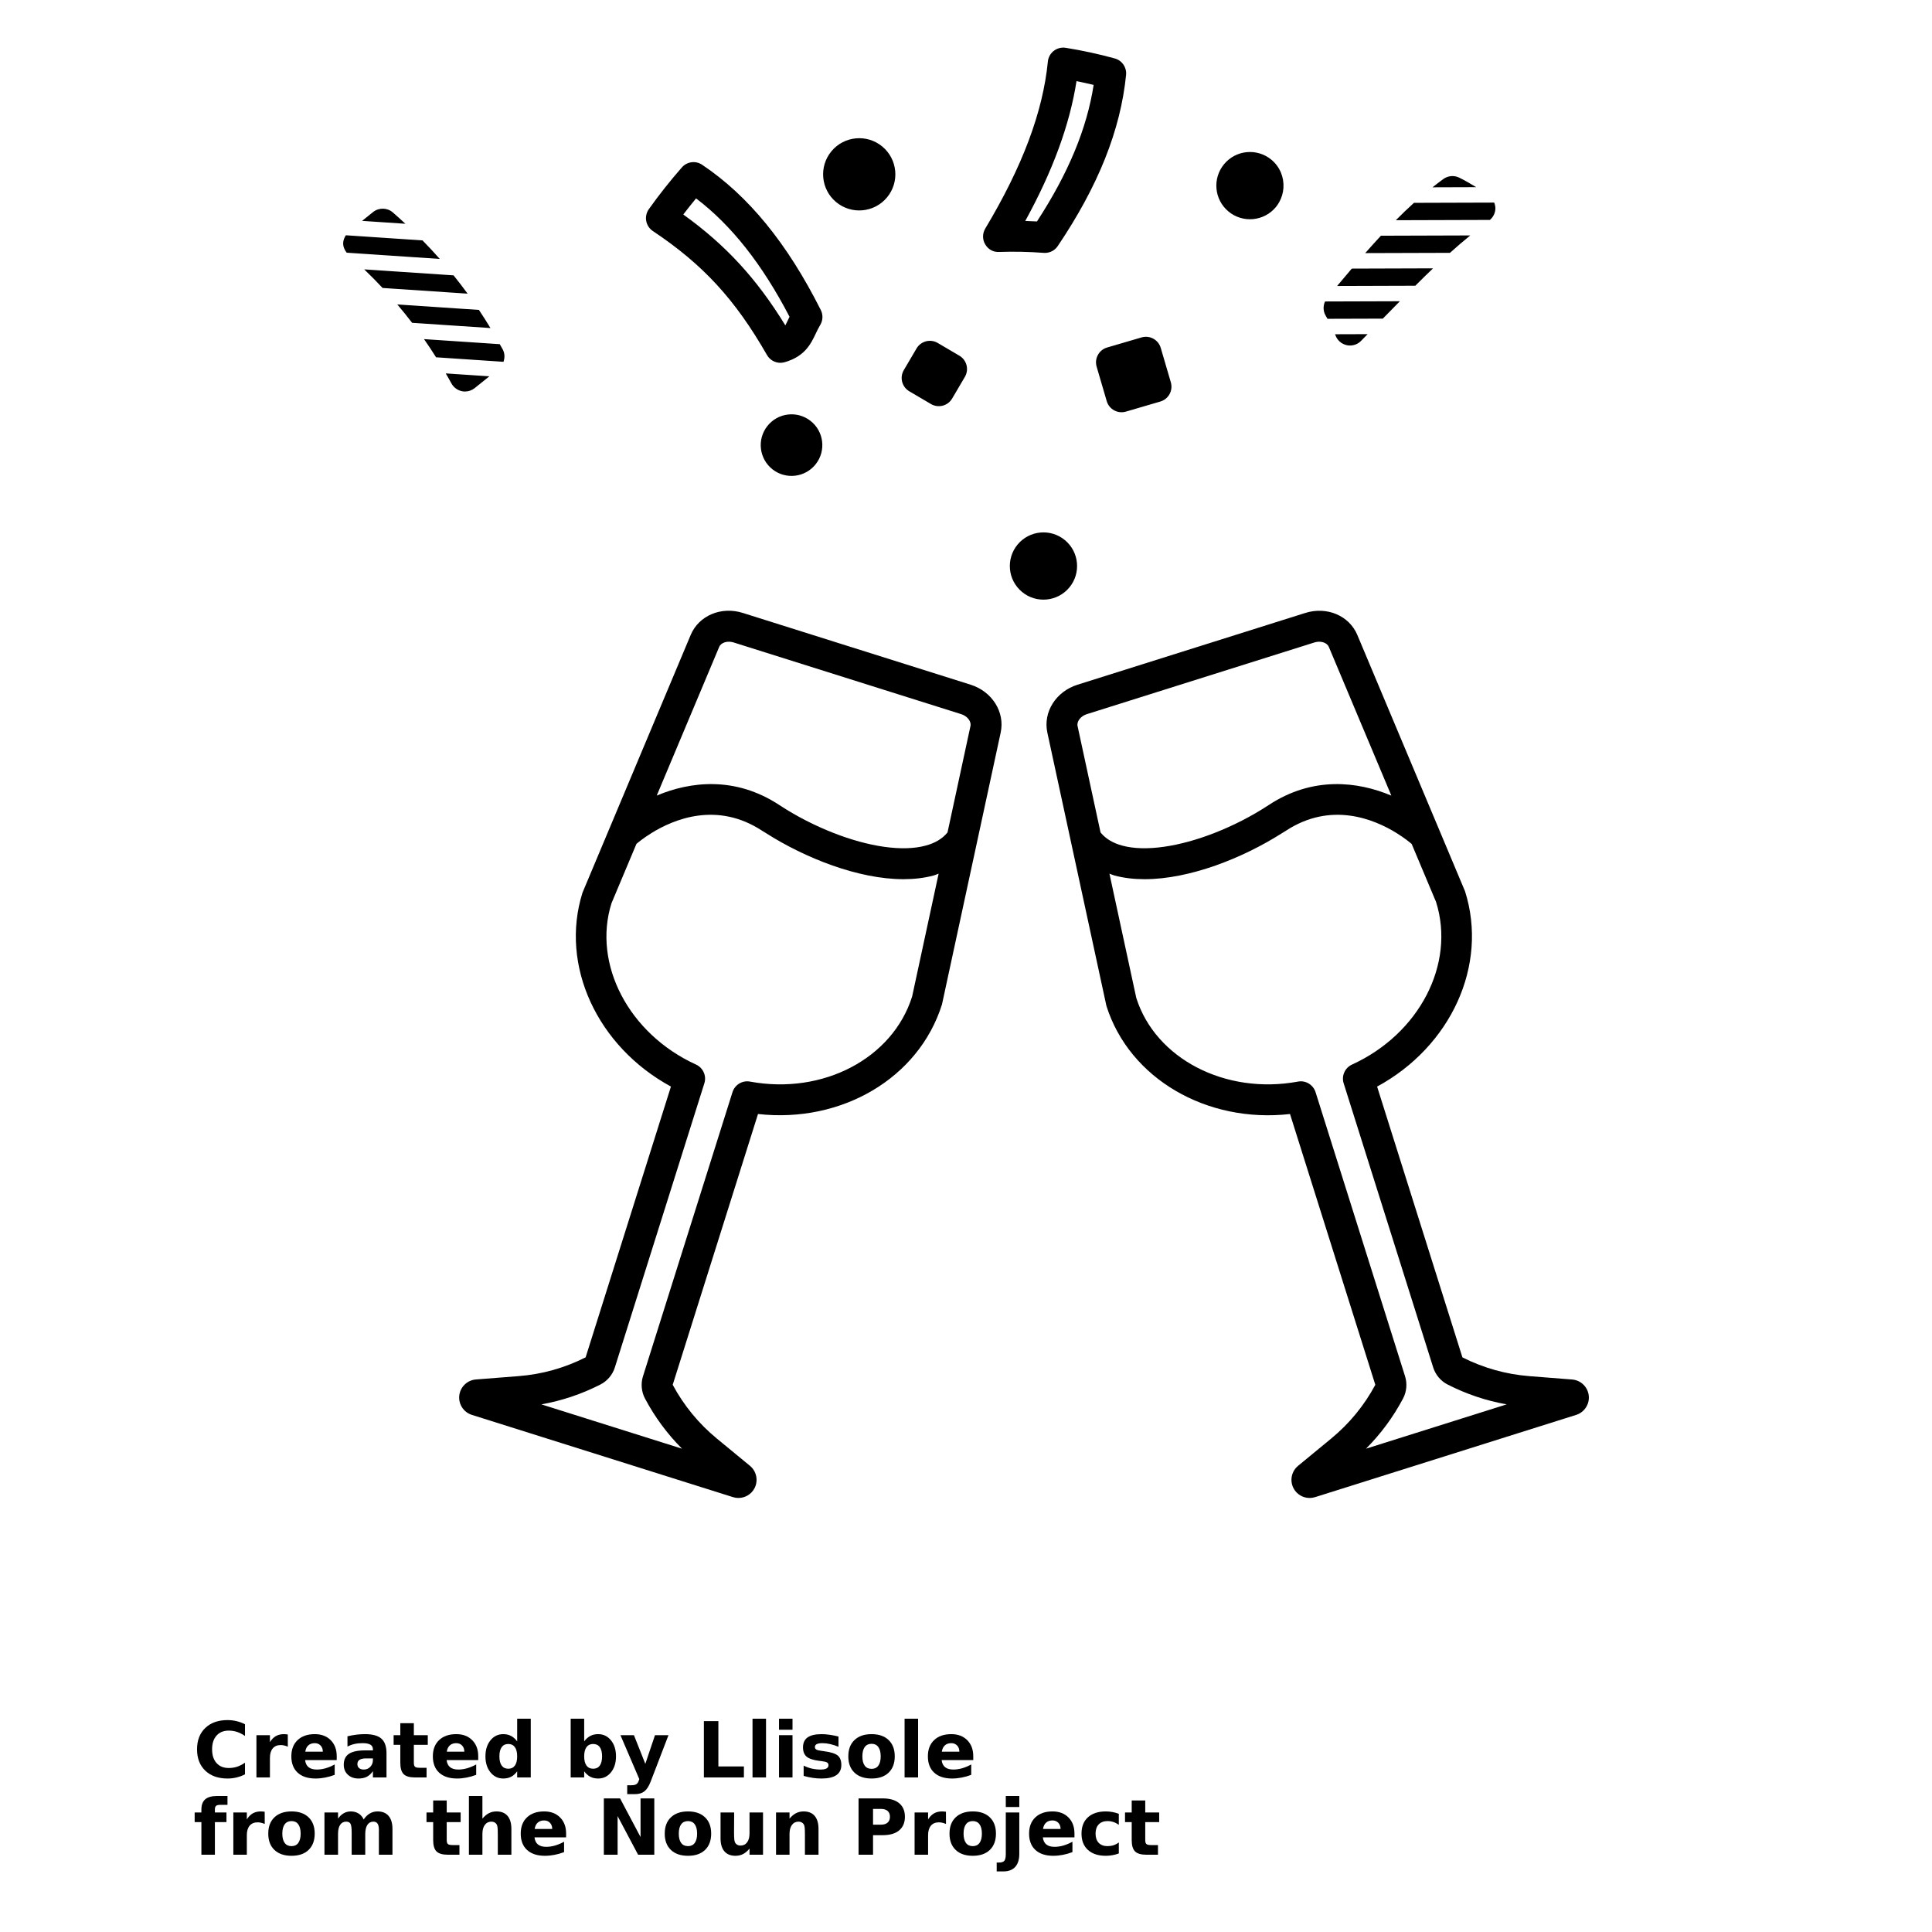
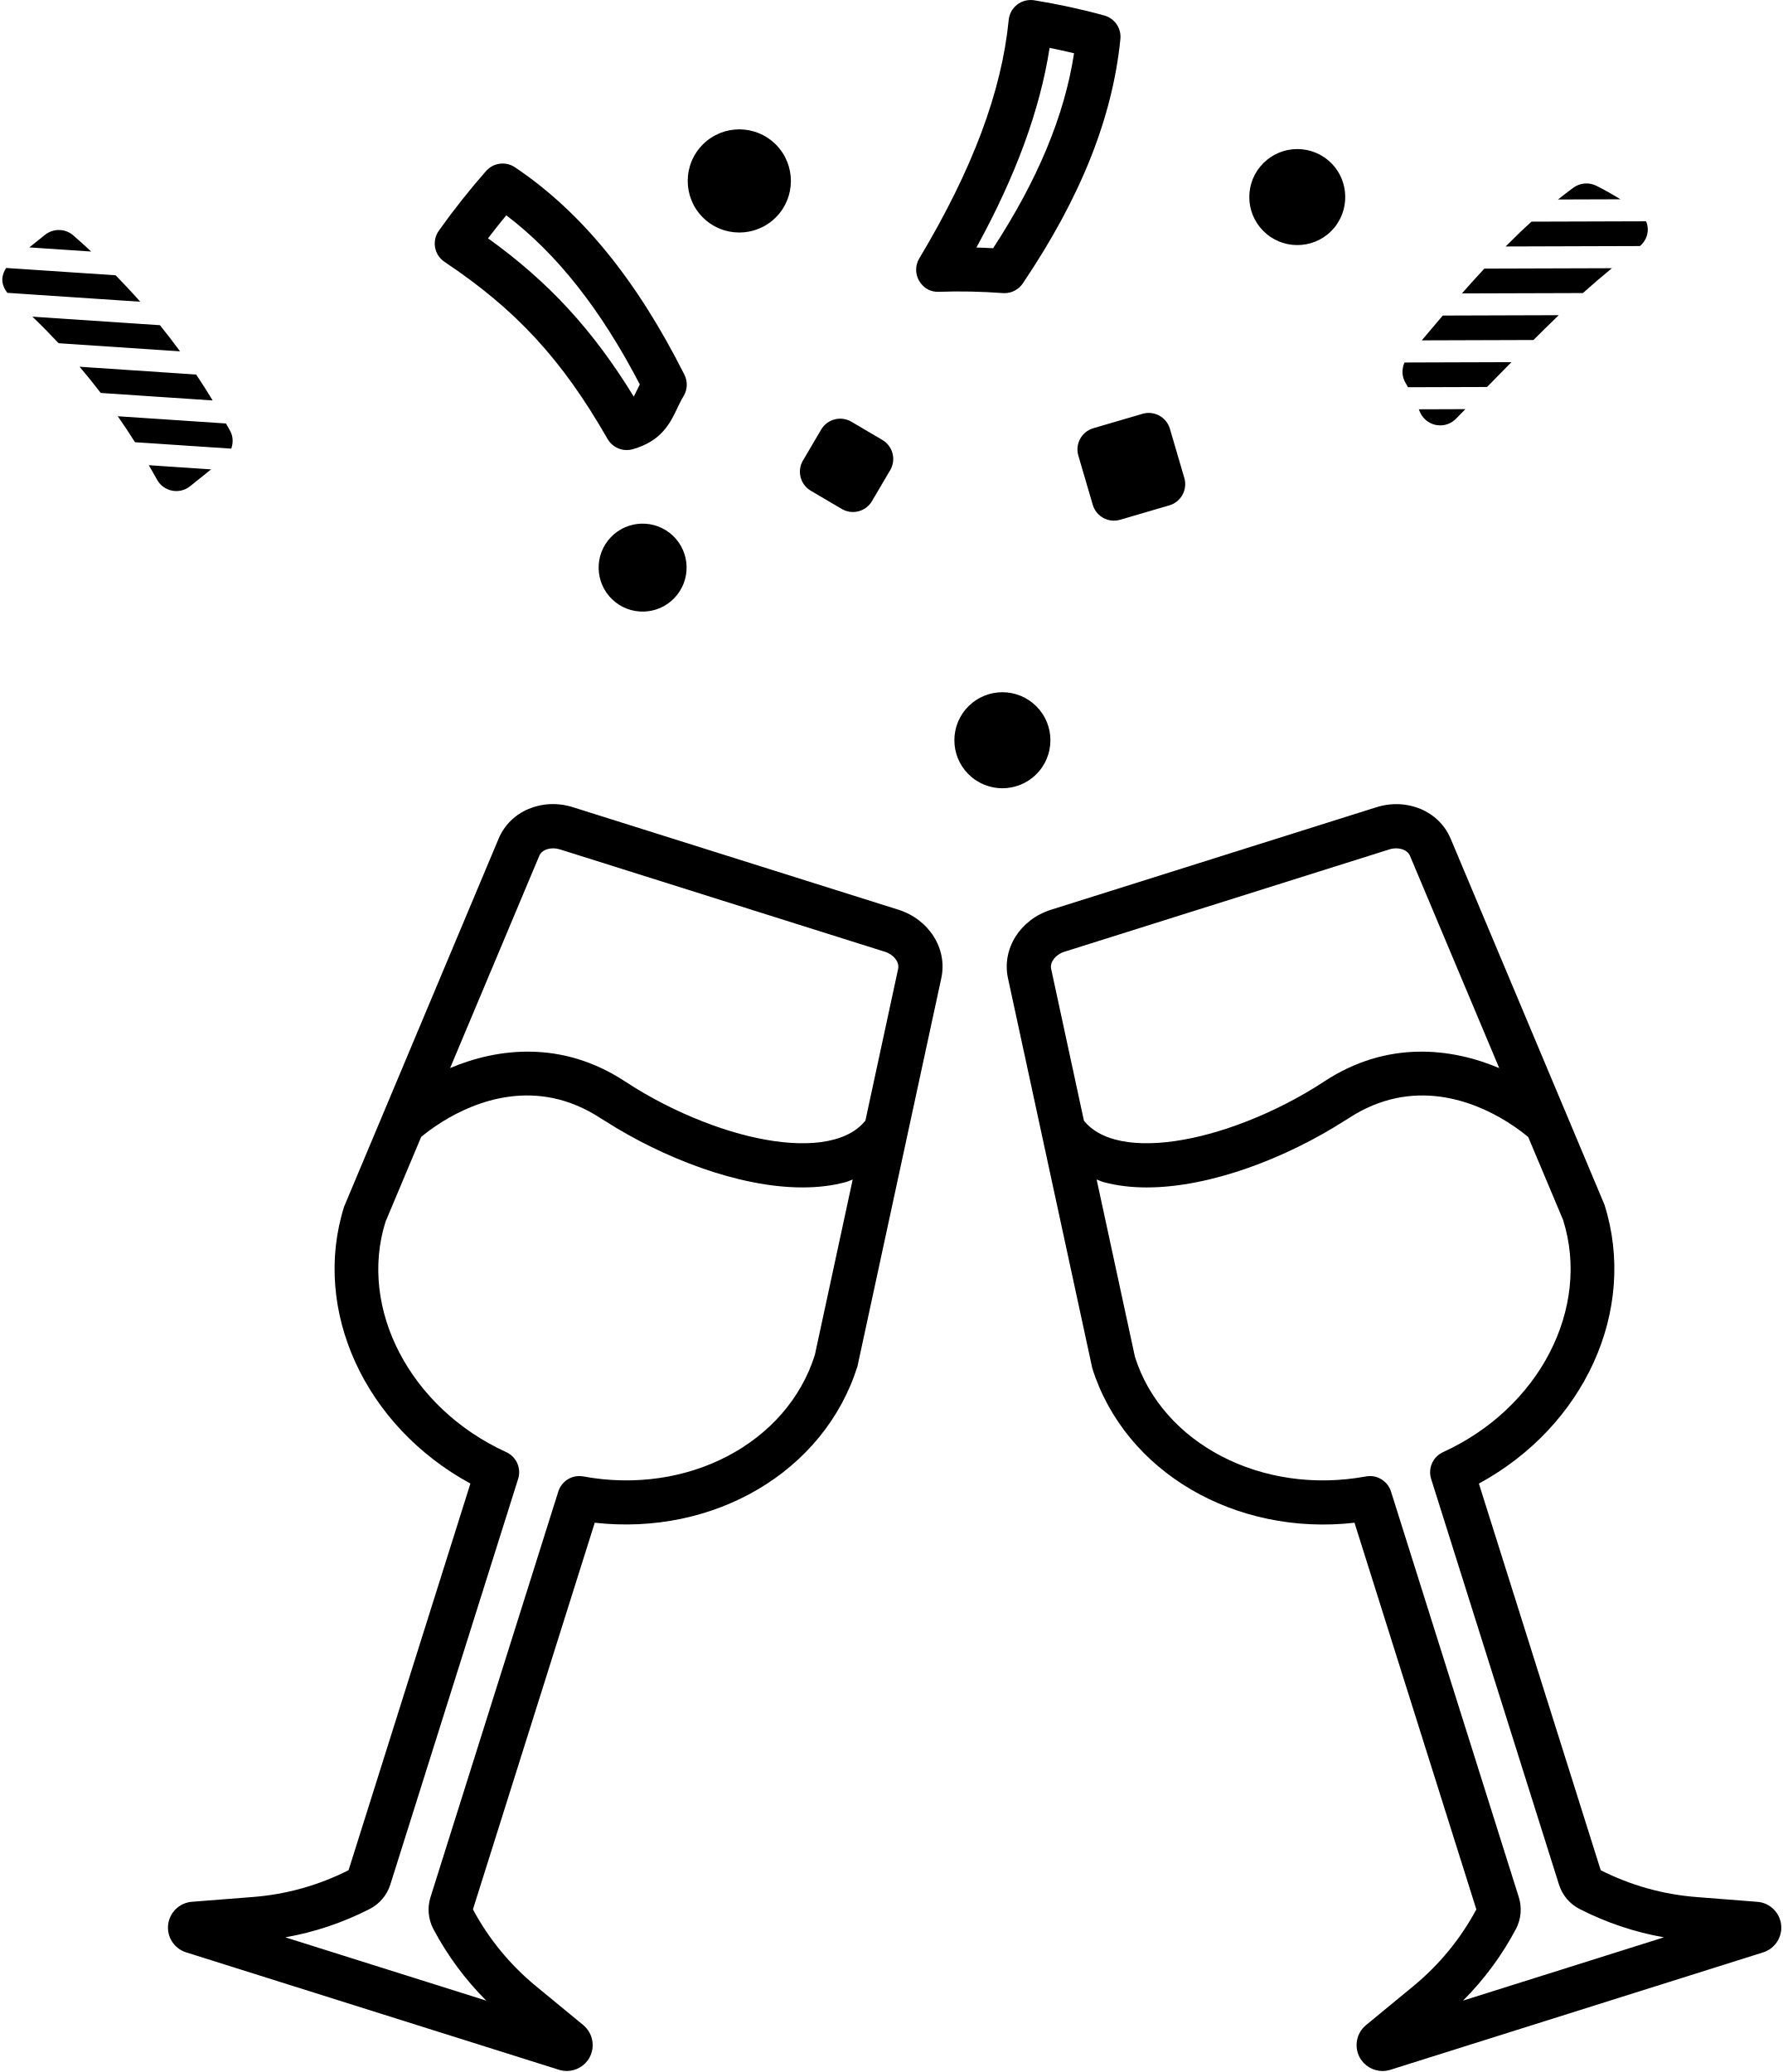
- <svg xmlns="http://www.w3.org/2000/svg" xmlns:xlink="http://www.w3.org/1999/xlink" width="700pt" height="700pt" version="1.1" viewBox="0 0 700 700">
-   <defs>
-     <symbol id="v" overflow="visible">
-       <path d="m18.766-1.125c-0.969 0.5-1.98 0.875-3.031 1.125-1.043 0.258-2.137 0.391-3.281 0.391-3.398 0-6.09-0.945-8.078-2.844-1.992-1.906-2.984-4.484-2.984-7.734 0-3.258 0.992-5.836 2.984-7.734 1.988-1.906 4.68-2.859 8.078-2.859 1.145 0 2.238 0.133 3.281 0.391 1.051 0.25 2.062 0.625 3.031 1.125v4.219c-0.98-0.656-1.945-1.141-2.891-1.453-0.949-0.312-1.949-0.469-3-0.469-1.875 0-3.352 0.605-4.422 1.812-1.074 1.199-1.609 2.856-1.609 4.969 0 2.106 0.535 3.762 1.609 4.969 1.07 1.199 2.547 1.797 4.422 1.797 1.051 0 2.051-0.148 3-0.453 0.945-0.312 1.91-0.801 2.891-1.469z" />
-     </symbol>
-     <symbol id="d" overflow="visible">
-       <path d="m13.734-11.141c-0.438-0.195-0.871-0.344-1.297-0.438-0.418-0.102-0.84-0.156-1.266-0.156-1.262 0-2.231 0.406-2.906 1.219-0.68 0.805-1.016 1.953-1.016 3.453v7.062h-4.891v-15.312h4.891v2.516c0.625-1 1.344-1.727 2.156-2.188 0.82-0.469 1.801-0.703 2.938-0.703 0.164 0 0.344 0.012 0.531 0.031 0.195 0.012 0.477 0.039 0.844 0.078z" />
-     </symbol>
-     <symbol id="a" overflow="visible">
-       <path d="m17.641-7.703v1.406h-11.453c0.125 1.148 0.539 2.008 1.25 2.578 0.707 0.574 1.703 0.859 2.984 0.859 1.031 0 2.082-0.148 3.156-0.453 1.082-0.312 2.191-0.773 3.328-1.391v3.766c-1.156 0.438-2.312 0.766-3.469 0.984-1.156 0.227-2.312 0.344-3.469 0.344-2.773 0-4.93-0.703-6.469-2.109-1.531-1.406-2.297-3.379-2.297-5.922 0-2.5 0.754-4.461 2.266-5.891 1.508-1.438 3.582-2.156 6.219-2.156 2.406 0 4.332 0.73 5.781 2.188 1.445 1.449 2.172 3.383 2.172 5.797zm-5.031-1.625c0-0.926-0.273-1.672-0.812-2.234-0.543-0.57-1.25-0.859-2.125-0.859-0.949 0-1.719 0.266-2.312 0.797s-0.965 1.297-1.109 2.297z" />
-     </symbol>
-     <symbol id="j" overflow="visible">
-       <path d="m9.219-6.891c-1.023 0-1.793 0.172-2.312 0.516-0.512 0.344-0.766 0.855-0.766 1.531 0 0.625 0.207 1.117 0.625 1.469 0.414 0.344 0.988 0.516 1.719 0.516 0.926 0 1.703-0.328 2.328-0.984 0.633-0.664 0.953-1.492 0.953-2.484v-0.562zm7.469-1.844v8.734h-4.922v-2.266c-0.656 0.93-1.398 1.605-2.219 2.031-0.824 0.414-1.824 0.625-3 0.625-1.586 0-2.871-0.457-3.859-1.375-0.992-0.926-1.484-2.129-1.484-3.609 0-1.789 0.613-3.102 1.844-3.938 1.238-0.844 3.18-1.266 5.828-1.266h2.891v-0.391c0-0.77-0.309-1.332-0.922-1.688-0.617-0.363-1.57-0.547-2.859-0.547-1.055 0-2.031 0.105-2.938 0.312-0.898 0.211-1.73 0.523-2.5 0.938v-3.734c1.039-0.25 2.086-0.441 3.141-0.578 1.062-0.133 2.125-0.203 3.188-0.203 2.758 0 4.75 0.547 5.969 1.641 1.227 1.086 1.844 2.856 1.844 5.312z" />
-     </symbol>
-     <symbol id="c" overflow="visible">
-       <path d="m7.703-19.656v4.344h5.047v3.5h-5.047v6.5c0 0.711 0.141 1.188 0.422 1.438s0.836 0.375 1.672 0.375h2.516v3.5h-4.188c-1.938 0-3.312-0.398-4.125-1.203-0.805-0.812-1.203-2.18-1.203-4.109v-6.5h-2.422v-3.5h2.422v-4.344z" />
-     </symbol>
-     <symbol id="i" overflow="visible">
-       <path d="m12.766-13.078v-8.203h4.922v21.281h-4.922v-2.219c-0.668 0.906-1.406 1.57-2.219 1.984s-1.758 0.625-2.828 0.625c-1.887 0-3.434-0.75-4.641-2.25-1.211-1.5-1.812-3.426-1.812-5.781 0-2.363 0.602-4.297 1.812-5.797 1.207-1.5 2.754-2.25 4.641-2.25 1.062 0 2 0.215 2.812 0.641 0.82 0.43 1.566 1.086 2.234 1.969zm-3.219 9.922c1.039 0 1.836-0.379 2.391-1.141 0.551-0.77 0.828-1.883 0.828-3.344 0-1.457-0.277-2.566-0.828-3.328-0.555-0.77-1.352-1.156-2.391-1.156-1.043 0-1.84 0.387-2.391 1.156-0.555 0.762-0.828 1.871-0.828 3.328 0 1.461 0.273 2.574 0.828 3.344 0.551 0.762 1.348 1.141 2.391 1.141z" />
-     </symbol>
-     <symbol id="h" overflow="visible">
-       <path d="m10.5-3.156c1.051 0 1.852-0.379 2.406-1.141 0.551-0.77 0.828-1.883 0.828-3.344 0-1.457-0.277-2.566-0.828-3.328-0.555-0.77-1.355-1.156-2.406-1.156-1.055 0-1.859 0.387-2.422 1.156-0.555 0.773-0.828 1.883-0.828 3.328 0 1.449 0.273 2.559 0.828 3.328 0.562 0.773 1.367 1.156 2.422 1.156zm-3.25-9.922c0.676-0.883 1.422-1.539 2.234-1.969 0.82-0.426 1.766-0.641 2.828-0.641 1.895 0 3.445 0.75 4.656 2.25 1.207 1.5 1.812 3.434 1.812 5.797 0 2.356-0.605 4.281-1.812 5.781-1.211 1.5-2.762 2.25-4.656 2.25-1.062 0-2.008-0.211-2.828-0.625-0.812-0.426-1.559-1.086-2.234-1.984v2.219h-4.891v-21.281h4.891z" />
-     </symbol>
-     <symbol id="g" overflow="visible">
-       <path d="m0.344-15.312h4.891l4.125 10.391 3.5-10.391h4.891l-6.438 16.766c-0.648 1.695-1.402 2.883-2.266 3.562-0.867 0.688-2 1.031-3.406 1.031h-2.844v-3.219h1.531c0.832 0 1.438-0.137 1.812-0.406 0.383-0.262 0.68-0.73 0.891-1.406l0.141-0.422z" />
-     </symbol>
-     <symbol id="f" overflow="visible">
-       <path d="m2.578-20.406h5.25v16.422h9.25v3.984h-14.5z" />
-     </symbol>
-     <symbol id="e" overflow="visible">
-       <path d="m2.359-21.281h4.891v21.281h-4.891z" />
-     </symbol>
-     <symbol id="u" overflow="visible">
-       <path d="m2.359-15.312h4.891v15.312h-4.891zm0-5.969h4.891v4h-4.891z" />
-     </symbol>
-     <symbol id="t" overflow="visible">
-       <path d="m14.312-14.828v3.719c-1.043-0.438-2.055-0.766-3.031-0.984-0.98-0.219-1.902-0.328-2.766-0.328-0.93 0-1.621 0.117-2.078 0.344-0.449 0.23-0.672 0.59-0.672 1.078 0 0.387 0.172 0.684 0.516 0.891 0.344 0.211 0.957 0.367 1.844 0.469l0.859 0.125c2.508 0.324 4.195 0.852 5.062 1.578 0.863 0.73 1.297 1.871 1.297 3.422 0 1.637-0.605 2.867-1.812 3.688-1.199 0.812-2.992 1.219-5.375 1.219-1.023 0-2.074-0.078-3.156-0.234-1.074-0.156-2.18-0.395-3.312-0.719v-3.719c0.969 0.48 1.961 0.84 2.984 1.078 1.031 0.23 2.078 0.344 3.141 0.344 0.957 0 1.676-0.129 2.156-0.391 0.477-0.27 0.719-0.664 0.719-1.188 0-0.438-0.168-0.758-0.5-0.969-0.336-0.219-0.996-0.383-1.984-0.5l-0.859-0.109c-2.18-0.27-3.703-0.773-4.578-1.516-0.875-0.738-1.312-1.859-1.312-3.359 0-1.625 0.551-2.828 1.656-3.609 1.113-0.789 2.82-1.188 5.125-1.188 0.895 0 1.836 0.074 2.828 0.219 1 0.137 2.082 0.352 3.25 0.641z" />
-     </symbol>
-     <symbol id="b" overflow="visible">
-       <path d="m9.641-12.188c-1.086 0-1.914 0.391-2.484 1.172-0.574 0.781-0.859 1.906-0.859 3.375s0.285 2.594 0.859 3.375c0.57 0.773 1.398 1.156 2.484 1.156 1.062 0 1.875-0.383 2.438-1.156 0.57-0.781 0.859-1.906 0.859-3.375s-0.289-2.594-0.859-3.375c-0.562-0.781-1.375-1.172-2.438-1.172zm0-3.5c2.633 0 4.691 0.715 6.172 2.141 1.477 1.418 2.219 3.387 2.219 5.906 0 2.512-0.742 4.481-2.219 5.906-1.48 1.418-3.539 2.125-6.172 2.125-2.648 0-4.715-0.707-6.203-2.125-1.492-1.426-2.234-3.394-2.234-5.906 0-2.519 0.742-4.488 2.234-5.906 1.488-1.426 3.555-2.141 6.203-2.141z" />
-     </symbol>
-     <symbol id="s" overflow="visible">
-       <path d="m12.422-21.281v3.219h-2.703c-0.688 0-1.172 0.125-1.453 0.375-0.273 0.25-0.406 0.688-0.406 1.312v1.062h4.188v3.5h-4.188v11.812h-4.891v-11.812h-2.438v-3.5h2.438v-1.062c0-1.664 0.461-2.898 1.391-3.703 0.926-0.801 2.367-1.203 4.328-1.203z" />
-     </symbol>
-     <symbol id="r" overflow="visible">
-       <path d="m16.547-12.766c0.613-0.945 1.348-1.672 2.203-2.172 0.852-0.5 1.789-0.75 2.812-0.75 1.758 0 3.098 0.547 4.016 1.641 0.926 1.086 1.391 2.656 1.391 4.719v9.328h-4.922v-7.984-0.359c0.008-0.133 0.016-0.32 0.016-0.562 0-1.082-0.164-1.863-0.484-2.344-0.312-0.488-0.824-0.734-1.531-0.734-0.93 0-1.648 0.387-2.156 1.156-0.512 0.762-0.773 1.867-0.781 3.312v7.516h-4.922v-7.984c0-1.695-0.148-2.785-0.438-3.266-0.293-0.488-0.812-0.734-1.562-0.734-0.938 0-1.664 0.387-2.172 1.156-0.512 0.762-0.766 1.859-0.766 3.297v7.531h-4.922v-15.312h4.922v2.234c0.602-0.863 1.289-1.516 2.062-1.953 0.781-0.438 1.641-0.656 2.578-0.656 1.062 0 2 0.258 2.812 0.766 0.812 0.512 1.426 1.23 1.844 2.156z" />
-     </symbol>
-     <symbol id="q" overflow="visible">
-       <path d="m17.75-9.328v9.328h-4.922v-7.109c0-1.344-0.031-2.266-0.094-2.766s-0.168-0.867-0.312-1.109c-0.188-0.312-0.449-0.555-0.781-0.734-0.324-0.176-0.695-0.266-1.109-0.266-1.023 0-1.824 0.398-2.406 1.188-0.586 0.781-0.875 1.871-0.875 3.266v7.531h-4.891v-21.281h4.891v8.203c0.738-0.883 1.52-1.539 2.344-1.969 0.832-0.426 1.75-0.641 2.75-0.641 1.77 0 3.113 0.547 4.031 1.641 0.914 1.086 1.375 2.656 1.375 4.719z" />
-     </symbol>
-     <symbol id="p" overflow="visible">
-       <path d="m2.578-20.406h5.875l7.422 14v-14h4.984v20.406h-5.875l-7.422-14v14h-4.984z" />
-     </symbol>
-     <symbol id="o" overflow="visible">
-       <path d="m2.188-5.969v-9.344h4.922v1.531c0 0.836-0.008 1.875-0.016 3.125-0.012 1.25-0.016 2.086-0.016 2.5 0 1.242 0.031 2.133 0.094 2.672 0.07 0.543 0.18 0.934 0.328 1.172 0.207 0.324 0.473 0.574 0.797 0.75 0.32 0.168 0.691 0.25 1.109 0.25 1.02 0 1.82-0.391 2.406-1.172 0.582-0.781 0.875-1.867 0.875-3.266v-7.562h4.891v15.312h-4.891v-2.219c-0.742 0.898-1.523 1.559-2.344 1.984-0.824 0.414-1.734 0.625-2.734 0.625-1.762 0-3.106-0.539-4.031-1.625-0.93-1.082-1.391-2.66-1.391-4.734z" />
-     </symbol>
-     <symbol id="n" overflow="visible">
-       <path d="m17.75-9.328v9.328h-4.922v-7.141c0-1.32-0.031-2.234-0.094-2.734s-0.168-0.867-0.312-1.109c-0.188-0.312-0.449-0.555-0.781-0.734-0.324-0.176-0.695-0.266-1.109-0.266-1.023 0-1.824 0.398-2.406 1.188-0.586 0.781-0.875 1.871-0.875 3.266v7.531h-4.891v-15.312h4.891v2.234c0.738-0.883 1.52-1.539 2.344-1.969 0.832-0.426 1.75-0.641 2.75-0.641 1.77 0 3.113 0.547 4.031 1.641 0.914 1.086 1.375 2.656 1.375 4.719z" />
-     </symbol>
-     <symbol id="m" overflow="visible">
-       <path d="m2.578-20.406h8.734c2.594 0 4.582 0.578 5.969 1.734 1.395 1.148 2.094 2.789 2.094 4.922 0 2.137-0.699 3.781-2.094 4.938-1.387 1.156-3.375 1.734-5.969 1.734h-3.484v7.078h-5.25zm5.25 3.812v5.703h2.922c1.02 0 1.805-0.25 2.359-0.75 0.562-0.5 0.844-1.203 0.844-2.109 0-0.914-0.281-1.617-0.844-2.109-0.555-0.488-1.34-0.734-2.359-0.734z" />
-     </symbol>
-     <symbol id="l" overflow="visible">
-       <path d="m2.359-15.312h4.891v15.031c0 2.051-0.496 3.617-1.484 4.703-0.98 1.082-2.406 1.625-4.281 1.625h-2.422v-3.219h0.859c0.926 0 1.562-0.211 1.906-0.625 0.352-0.418 0.531-1.246 0.531-2.484zm0-5.969h4.891v4h-4.891z" />
-     </symbol>
-     <symbol id="k" overflow="visible">
-       <path d="m14.719-14.828v3.984c-0.656-0.457-1.324-0.797-2-1.016-0.668-0.219-1.359-0.328-2.078-0.328-1.367 0-2.434 0.402-3.203 1.203-0.762 0.793-1.141 1.906-1.141 3.344 0 1.43 0.379 2.543 1.141 3.344 0.77 0.793 1.836 1.188 3.203 1.188 0.758 0 1.484-0.109 2.172-0.328 0.688-0.227 1.32-0.566 1.906-1.016v4c-0.762 0.281-1.539 0.488-2.328 0.625-0.781 0.145-1.574 0.219-2.375 0.219-2.762 0-4.922-0.707-6.484-2.125-1.555-1.414-2.328-3.383-2.328-5.906 0-2.531 0.773-4.504 2.328-5.922 1.562-1.414 3.723-2.125 6.484-2.125 0.801 0 1.594 0.074 2.375 0.219 0.781 0.137 1.555 0.352 2.328 0.641z" />
-     </symbol>
-   </defs>
-   <g>
-     <path d="m445.1 76.625c-5.176-4.301-5.883-11.98-1.582-17.156s11.98-5.883 17.156-1.582c3.113 2.59 4.578 6.402 4.34 10.156-0.113 1.781-0.605 3.543-1.516 5.164-0.355 0.637-0.754 1.258-1.238 1.836-4.301 5.172-11.984 5.883-17.16 1.582zm38.758 44.84c0.652 1.816 2.188 3.176 4.07 3.59 0.398 0.086 0.805 0.133 1.207 0.133 1.488 0 2.93-0.59 3.992-1.672l2.394-2.449-11.82 0.039c0.043 0.117 0.113 0.238 0.156 0.359zm-86.527 11.391 3.656 12.48c0.871 2.969 3.981 4.668 6.949 3.801l12.48-3.656c2.969-0.871 4.668-3.981 3.801-6.949l-3.656-12.48c-0.871-2.969-3.981-4.668-6.949-3.801l-12.48 3.656c-2.969 0.867-4.668 3.981-3.801 6.949zm-40.375-44.32c-1.043-1.766-1.035-3.965 0.023-5.727 13.477-22.492 20.895-42.289 22.684-60.508 0.148-1.535 0.93-2.945 2.156-3.887 1.219-0.941 2.777-1.332 4.305-1.094 5.973 0.961 11.953 2.254 17.785 3.859 2.637 0.723 4.359 3.242 4.09 5.957-1.992 19.984-10.09 40.277-24.762 62.027-1.043 1.551-2.789 2.469-4.644 2.469-0.137 0-0.277-0.004-0.422-0.016-5.438-0.406-10.895-0.516-16.188-0.328-2.203 0.105-3.984-0.984-5.027-2.754zm14.512-8.477c1.418 0.039 2.828 0.094 4.242 0.176 11.352-17.41 18.105-33.664 20.535-49.469-2.055-0.496-4.129-0.953-6.207-1.363-2.453 15.758-8.574 32.449-18.57 50.656zm-42.016 61.711 7.856 4.621c2.664 1.566 6.098 0.68 7.668-1.988l4.621-7.856c1.566-2.664 0.68-6.098-1.988-7.668l-7.856-4.621c-2.664-1.566-6.098-0.68-7.668 1.988l-4.621 7.856c-1.566 2.668-0.676 6.098 1.988 7.668zm150.63-32.539c-0.773 1.699-0.699 3.699 0.348 5.328 0.203 0.312 0.352 0.637 0.539 0.949l20.051-0.062c2.117-2.172 4.141-4.223 6.184-6.301zm48.656-44.852c-1.863-0.922-4.078-0.742-5.773 0.469-1.344 0.969-2.641 1.996-3.945 3.019l15.84-0.051c-1.973-1.223-4.008-2.383-6.121-3.438zm13.066 11.113c0.004-0.73-0.168-1.43-0.43-2.09l-29.07 0.09c-2.211 1.988-4.391 4.113-6.57 6.297l34.086-0.105c1.227-1.051 1.977-2.562 1.984-4.191zm-52.023 21.828c-1.734 2.035-3.508 4.133-5.32 6.293l28.332-0.09c2.16-2.156 4.309-4.273 6.426-6.297zm27.188-5.684 8.379-0.027c2.445-2.199 4.91-4.312 7.359-6.305l-32.371 0.102c-1.875 2.019-3.773 4.121-5.691 6.297l7.523-0.023zm-352.64 8.129-32.371-2.168c2.285 2.168 4.492 4.43 6.656 6.738l30.809 2.062c-1.645-2.25-3.344-4.461-5.094-6.633zm17.824 26.84c-0.344-0.641-0.727-1.266-1.082-1.902l-27.441-1.836c1.512 2.164 2.965 4.359 4.363 6.586l24.43 1.637c0.508-1.449 0.496-3.059-0.27-4.484zm205.28 86.262c4.301-5.176 3.594-12.855-1.582-17.156-5.176-4.301-12.855-3.594-17.156 1.582-4.301 5.176-3.594 12.855 1.582 17.156 5.172 4.301 12.855 3.59 17.156-1.582zm-213.91-100.58-29.578-1.98c1.848 2.172 3.633 4.391 5.367 6.652l28.395 1.902c-1.344-2.219-2.738-4.41-4.184-6.574zm189.04 153.15-7.469 34.586-1.246 5.769-12.551 58.129c-8.441 26.863-36.52 43.094-66.656 39.703l-30.906 98.113c4.027 7.508 9.414 14.07 16.016 19.5l11.973 9.855c2.43 2.012 3.094 5.469 1.594 8.227-1.172 2.156-3.422 3.422-5.781 3.422-0.656 0-1.32-0.098-1.973-0.305l-94.602-29.801c-2.977-0.93-4.902-3.867-4.559-6.988s2.867-5.578 6-5.836l15.48-1.215c8.508-0.66 16.684-2.953 24.301-6.805l30.91-98.109c-26.668-14.477-40.355-43.871-32.043-70.258l39.203-93.379c2.941-7.012 11.066-10.438 18.879-7.969l82.535 26c7.816 2.469 12.504 9.934 10.895 17.359zm-22.48 51.102c-0.617 0.207-1.16 0.496-1.805 0.668-3.41 0.918-7.086 1.34-10.926 1.34-16.344 0-35.594-7.625-49.887-16.73-0.422-0.27-0.879-0.523-1.293-0.797-16.336-10.742-31.996-4.227-40.102 0.797-2.941 1.82-4.863 3.406-5.477 3.938l-9.047 21.531c-6.891 21.945 6.203 47.277 30.641 58.43 2.574 1.176 3.867 4.086 3.016 6.781l-32.434 102.96c-0.832 2.656-2.738 4.91-5.223 6.176-6.793 3.473-13.965 5.883-21.406 7.195l50.973 16.062c-5.344-5.348-9.844-11.434-13.418-18.172-1.305-2.465-1.57-5.398-0.734-8.051l32.434-102.96c0.852-2.691 3.574-4.352 6.356-3.824 26.418 4.871 51.664-8.391 58.73-30.82zm11.531-53.469c0.367-1.684-1.125-3.613-3.32-4.309l-82.527-26c-2.207-0.684-4.527 0.039-5.191 1.625l-22.629 53.871c12.152-5.129 28.438-7.078 44.383 3.398 6.34 4.168 13.074 7.559 19.707 10.156 12.656 4.953 24.938 6.852 33.332 4.574 3.383-0.91 5.938-2.422 7.762-4.574 0.062-0.074 0.121-0.156 0.18-0.23zm-190.11-127.78c0.688 1.203 1.395 2.394 2.047 3.609 0.789 1.465 2.188 2.504 3.816 2.84 0.371 0.074 0.746 0.113 1.117 0.113 1.262 0 2.5-0.43 3.504-1.234l5.32-4.269zm-8.418-48.188-27.777-1.859c-0.555 0.867-0.953 1.82-0.973 2.867-0.02 1.281 0.508 2.445 1.277 3.445l33.723 2.258c-2.023-2.301-4.117-4.527-6.25-6.711zm83.449-3.402c-1.262-0.84-2.125-2.156-2.398-3.641-0.273-1.492 0.066-3.023 0.941-4.262 3.715-5.227 7.746-10.32 11.988-15.152 1.855-2.109 4.992-2.519 7.324-0.953 16.766 11.234 30.832 28.453 43 52.633 0.863 1.715 0.789 3.75-0.195 5.394-0.688 1.148-1.191 2.227-1.668 3.219-1.746 3.656-3.914 8.207-11.234 10.297-0.512 0.145-1.027 0.215-1.539 0.215-1.969 0-3.844-1.043-4.859-2.816-11.562-20.18-23.16-32.777-41.359-44.934zm11.031-5.981c15.379 11.051 26.574 23.211 36.977 40.172 0.258-0.477 0.535-1.062 0.879-1.777 0.207-0.434 0.418-0.879 0.645-1.336-9.926-19.07-21.055-33.172-33.867-42.898-1.582 1.914-3.129 3.863-4.633 5.84zm328.07 427.93c0.344 3.117-1.582 6.059-4.57 6.996l-94.594 29.801c-0.652 0.203-1.316 0.301-1.969 0.301-2.356 0-4.609-1.273-5.785-3.43-1.5-2.758-0.832-6.207 1.586-8.207l11.98-9.867c6.602-5.43 11.988-11.988 16.02-19.5l-30.91-98.113c-30.133 3.43-58.211-12.812-66.523-39.199l-12.668-58.605-1.254-5.809-7.473-34.574c-1.602-7.434 3.09-14.887 10.91-17.352l82.523-26c7.836-2.473 15.941 0.961 18.879 7.969l39.031 92.891c8.48 26.852-5.199 56.27-31.867 70.742l30.91 98.109c7.625 3.852 15.793 6.141 24.305 6.805l15.453 1.215c3.144 0.25 5.672 2.703 6.016 5.828zm-168.96-199.25c8.367 2.25 20.645 0.359 33.301-4.582 6.644-2.594 13.387-5.984 19.734-10.156 15.949-10.488 32.242-8.527 44.402-3.391l-22.652-53.883c-0.668-1.59-3.004-2.312-5.184-1.625l-82.527 26c-2.199 0.691-3.688 2.625-3.324 4.309l8.32 38.535c0.055 0.07 0.109 0.141 0.168 0.207 1.816 2.156 4.375 3.672 7.762 4.586zm139.22 202.43c-7.438-1.312-14.613-3.723-21.41-7.195-2.473-1.258-4.375-3.512-5.211-6.176l-32.441-102.96c-0.848-2.695 0.449-5.606 3.019-6.781 24.434-11.152 37.531-36.48 30.461-58.914l-8.836-21.016c-0.57-0.5-2.508-2.113-5.5-3.969-8.102-5.023-23.758-11.539-40.113-0.797-0.414 0.27-0.871 0.527-1.293 0.797-14.285 9.105-33.539 16.73-49.883 16.73-3.832 0-7.508-0.422-10.922-1.34-0.637-0.172-1.18-0.457-1.793-0.664l9.723 45.016c6.934 21.941 32.188 35.195 58.598 30.32 2.723-0.531 5.5 1.125 6.356 3.824l32.43 102.95c0.836 2.648 0.574 5.578-0.723 8.043-3.578 6.75-8.078 12.84-13.43 18.188zm-403.57-431.87c-2.035-1.754-5.047-1.809-7.156-0.125l-3.977 3.191 15.691 1.051c-1.504-1.395-3.012-2.781-4.559-4.117zm151.32 75.516c-4.859-3.789-11.871-2.918-15.66 1.941-3.789 4.859-2.918 11.871 1.941 15.66 4.859 3.789 11.871 2.918 15.66-1.941 3.789-4.859 2.922-11.871-1.941-15.66zm27.734-80.949c4.621-5.559 3.859-13.809-1.699-18.43-5.559-4.621-13.809-3.859-18.43 1.699-4.621 5.559-3.859 13.809 1.699 18.43 5.562 4.621 13.812 3.859 18.43-1.699z" />
-     <use x="70" y="644" xlink:href="#v" />
-     <use x="90.551" y="644" xlink:href="#d" />
-     <use x="104.359" y="644" xlink:href="#a" />
-     <use x="123.348" y="644" xlink:href="#j" />
-     <use x="142.242" y="644" xlink:href="#c" />
-     <use x="155.629" y="644" xlink:href="#a" />
-     <use x="174.617" y="644" xlink:href="#i" />
-     <use x="204.41" y="644" xlink:href="#h" />
-     <use x="224.453" y="644" xlink:href="#g" />
-     <use x="252.453" y="644" xlink:href="#f" />
-     <use x="270.293" y="644" xlink:href="#e" />
-     <use x="279.891" y="644" xlink:href="#u" />
-     <use x="289.488" y="644" xlink:href="#t" />
-     <use x="306.156" y="644" xlink:href="#b" />
-     <use x="325.391" y="644" xlink:href="#e" />
-     <use x="334.988" y="644" xlink:href="#a" />
-     <use x="70" y="672" xlink:href="#s" />
-     <use x="82.184" y="672" xlink:href="#d" />
-     <use x="95.992" y="672" xlink:href="#b" />
-     <use x="115.227" y="672" xlink:href="#r" />
-     <use x="154.152" y="672" xlink:href="#c" />
-     <use x="167.535" y="672" xlink:href="#q" />
-     <use x="187.469" y="672" xlink:href="#a" />
-     <use x="216.207" y="672" xlink:href="#p" />
-     <use x="239.641" y="672" xlink:href="#b" />
-     <use x="258.879" y="672" xlink:href="#o" />
-     <use x="278.812" y="672" xlink:href="#n" />
-     <use x="308.492" y="672" xlink:href="#m" />
-     <use x="329.016" y="672" xlink:href="#d" />
-     <use x="342.82" y="672" xlink:href="#b" />
-     <use x="362.059" y="672" xlink:href="#l" />
-     <use x="371.656" y="672" xlink:href="#a" />
-     <use x="390.648" y="672" xlink:href="#k" />
-     <use x="407.242" y="672" xlink:href="#c" />
-   </g>
+ <svg xmlns="http://www.w3.org/2000/svg" width="603" height="701" viewBox="0 0 603 701" fill="none">
+   <path d="M428.467 79.167C421.566 73.432 420.623 63.193 426.357 56.292C432.092 49.391 442.331 48.448 449.232 54.183C453.383 57.636 455.336 62.719 455.018 67.724C454.867 70.099 454.211 72.448 452.998 74.609C452.524 75.458 451.992 76.287 451.346 77.057C445.612 83.953 435.368 84.901 428.466 79.167H428.467ZM480.144 138.953C481.014 141.375 483.061 143.188 485.571 143.74C486.102 143.854 486.644 143.917 487.18 143.917C489.165 143.917 491.087 143.13 492.503 141.688L495.696 138.422L479.936 138.474C479.993 138.63 480.087 138.792 480.144 138.953L480.144 138.953ZM364.775 154.141L369.65 170.781C370.811 174.74 374.957 177.005 378.915 175.849L395.555 170.974C399.514 169.813 401.779 165.667 400.623 161.709L395.748 145.068C394.586 141.11 390.441 138.845 386.482 140.001L369.842 144.876C365.884 146.032 363.618 150.183 364.775 154.141ZM310.941 95.048C309.551 92.694 309.561 89.762 310.973 87.412C328.942 57.423 338.833 31.027 341.218 6.735C341.416 4.688 342.457 2.808 344.093 1.553C345.718 0.298 347.796 -0.223 349.832 0.094C357.796 1.376 365.77 3.1 373.546 5.24C377.061 6.204 379.358 9.563 378.999 13.183C376.343 39.828 365.545 66.886 345.983 95.886C344.592 97.953 342.264 99.177 339.79 99.177C339.608 99.177 339.42 99.172 339.228 99.157C331.978 98.615 324.701 98.469 317.644 98.719C314.706 98.86 312.331 97.407 310.941 95.047L310.941 95.048ZM330.291 83.746C332.181 83.798 334.061 83.871 335.947 83.98C351.083 60.767 360.087 39.095 363.327 18.021C360.587 17.36 357.822 16.751 355.051 16.204C351.78 37.215 343.619 59.469 330.291 83.745L330.291 83.746ZM274.269 166.027L284.743 172.189C288.295 174.277 292.874 173.095 294.967 169.538L301.129 159.064C303.217 155.511 302.035 150.933 298.478 148.84L288.004 142.678C284.452 140.59 279.873 141.772 277.78 145.329L271.618 155.803C269.53 159.36 270.717 163.933 274.269 166.027ZM475.109 122.642C474.078 124.907 474.177 127.574 475.573 129.746C475.844 130.163 476.042 130.595 476.292 131.012L503.026 130.928C505.849 128.032 508.547 125.298 511.271 122.527L475.109 122.642ZM539.984 62.839C537.5 61.61 534.546 61.85 532.286 63.464C530.494 64.756 528.765 66.126 527.026 67.49L548.146 67.422C545.515 65.792 542.802 64.245 539.984 62.839L539.984 62.839ZM557.405 77.656C557.41 76.683 557.181 75.75 556.832 74.87L518.072 74.99C515.124 77.641 512.218 80.474 509.312 83.386L554.76 83.245C556.395 81.844 557.395 79.829 557.406 77.657L557.405 77.656ZM488.041 106.76C485.729 109.474 483.364 112.271 480.948 115.151L518.724 115.031C521.604 112.156 524.468 109.334 527.291 106.636L488.041 106.76ZM524.292 99.182L535.464 99.146C538.724 96.214 542.011 93.396 545.276 90.74L502.115 90.875C499.615 93.568 497.084 96.37 494.526 99.271L504.558 99.24L524.292 99.182ZM54.105 110.021L10.944 107.13C13.991 110.021 16.933 113.036 19.819 116.115L60.898 118.865C58.705 115.865 56.439 112.917 54.106 110.021H54.105ZM77.871 145.808C77.412 144.953 76.902 144.12 76.428 143.271L39.84 140.823C41.855 143.709 43.793 146.636 45.658 149.604L78.231 151.787C78.908 149.855 78.892 147.709 77.872 145.808H77.871ZM351.577 260.824C357.312 253.923 356.369 243.684 349.468 237.949C342.567 232.215 332.328 233.157 326.593 240.058C320.859 246.959 321.802 257.198 328.703 262.933C335.598 268.667 345.843 267.719 351.577 260.824ZM66.364 126.717L26.927 124.076C29.39 126.972 31.77 129.93 34.083 132.946L71.943 135.482C70.151 132.524 68.292 129.602 66.365 126.717L66.364 126.717ZM318.417 330.917L308.459 377.032L306.797 384.724L290.063 462.23C278.808 498.047 241.369 519.688 201.188 515.167L159.98 645.984C165.35 655.995 172.532 664.744 181.335 671.984L197.299 685.125C200.538 687.807 201.424 692.417 199.424 696.094C197.861 698.969 194.861 700.656 191.716 700.656C190.841 700.656 189.955 700.526 189.085 700.25L62.949 660.515C58.98 659.276 56.413 655.359 56.871 651.198C57.329 647.036 60.694 643.76 64.871 643.416L85.511 641.797C96.855 640.916 107.756 637.859 117.912 632.724L159.126 501.912C123.568 482.609 105.319 443.417 116.402 408.234L168.672 283.729C172.594 274.38 183.427 269.812 193.844 273.104L303.891 307.771C314.313 311.062 320.563 321.015 318.418 330.916L318.417 330.917ZM288.444 399.053C287.621 399.329 286.897 399.714 286.038 399.944C281.491 401.167 276.59 401.73 271.47 401.73C249.678 401.73 224.011 391.563 204.954 379.423C204.391 379.064 203.782 378.725 203.23 378.361C181.448 364.038 160.568 372.725 149.76 379.423C145.838 381.85 143.276 383.965 142.458 384.673L130.396 413.381C121.208 442.641 138.666 476.417 171.25 491.288C174.683 492.856 176.407 496.736 175.271 500.33L132.026 637.61C130.916 641.151 128.375 644.156 125.062 645.844C116.005 650.474 106.442 653.688 96.521 655.438L164.485 676.854C157.36 669.723 151.36 661.608 146.594 652.624C144.855 649.338 144.5 645.426 145.615 641.89L188.86 504.61C189.996 501.021 193.626 498.808 197.334 499.511C232.558 506.006 266.22 488.324 275.641 458.418L288.444 399.053ZM303.819 327.761C304.308 325.516 302.319 322.943 299.392 322.016L189.356 287.349C186.413 286.438 183.319 287.402 182.434 289.516L152.262 361.344C168.464 354.506 190.179 351.907 211.439 365.875C219.892 371.433 228.871 375.953 237.715 379.417C254.59 386.021 270.966 388.552 282.158 385.516C286.668 384.302 290.074 382.286 292.507 379.417C292.59 379.318 292.668 379.208 292.746 379.109L303.819 327.761ZM50.339 157.388C51.255 158.992 52.198 160.58 53.068 162.2C54.12 164.153 55.984 165.539 58.156 165.986C58.651 166.085 59.151 166.138 59.646 166.138C61.328 166.138 62.979 165.565 64.318 164.492L71.412 158.799L50.339 157.388ZM39.115 93.137L2.079 90.658C1.339 91.814 0.808 93.085 0.782 94.481C0.756 96.189 1.459 97.741 2.485 99.074L47.449 102.085C44.751 99.017 41.959 96.048 39.115 93.137H39.115ZM150.38 88.6C148.698 87.481 147.547 85.726 147.182 83.746C146.817 81.757 147.271 79.715 148.437 78.064C153.39 71.095 158.765 64.304 164.421 57.861C166.895 55.049 171.078 54.502 174.187 56.591C196.542 71.569 215.296 94.528 231.52 126.768C232.671 129.054 232.572 131.768 231.26 133.961C230.343 135.492 229.671 136.929 229.036 138.252C226.708 143.127 223.817 149.195 214.057 151.982C213.375 152.174 212.687 152.268 212.005 152.268C209.38 152.268 206.88 150.877 205.526 148.513C190.11 121.606 174.646 104.81 150.38 88.601L150.38 88.6ZM165.088 80.626C185.593 95.361 200.52 111.574 214.391 134.189C214.734 133.554 215.104 132.772 215.562 131.819C215.839 131.241 216.12 130.648 216.422 130.038C203.187 104.612 188.349 85.809 171.266 72.841C169.157 75.393 167.094 77.992 165.089 80.627L165.088 80.626ZM602.515 651.2C602.973 655.356 600.405 659.278 596.421 660.528L470.296 700.263C469.426 700.534 468.54 700.664 467.67 700.664C464.53 700.664 461.525 698.966 459.957 696.091C457.957 692.414 458.847 687.815 462.071 685.148L478.045 671.992C486.847 664.752 494.029 656.008 499.405 645.992L458.191 515.174C418.014 519.747 380.577 498.092 369.494 462.909L352.603 384.769L350.932 377.024L340.968 330.926C338.832 321.014 345.088 311.076 355.515 307.79L465.545 273.123C475.993 269.826 486.8 274.404 490.717 283.748L542.759 407.603C554.066 443.405 535.826 482.629 500.269 501.925L541.483 632.737C551.649 637.873 562.54 640.925 573.889 641.81L594.493 643.43C598.686 643.763 602.056 647.034 602.514 651.201L602.515 651.2ZM377.235 385.533C388.391 388.533 404.761 386.012 421.636 379.424C430.495 375.965 439.485 371.445 447.948 365.882C469.213 351.898 490.937 354.513 507.151 361.362L476.948 289.518C476.057 287.398 472.943 286.434 470.036 287.351L360 322.018C357.068 322.94 355.084 325.518 355.568 327.763L366.662 379.143C366.735 379.236 366.808 379.33 366.886 379.419C369.308 382.293 372.719 384.314 377.235 385.533L377.235 385.533ZM562.861 655.44C552.945 653.69 543.377 650.476 534.315 645.846C531.018 644.169 528.481 641.164 527.367 637.612L484.112 500.332C482.982 496.738 484.711 492.858 488.138 491.29C520.717 476.421 538.179 442.65 528.753 412.738L516.972 384.717C516.211 384.05 513.628 381.899 509.638 379.425C498.836 372.727 477.961 364.04 456.154 378.363C455.602 378.722 454.993 379.066 454.43 379.425C435.384 391.566 409.712 401.732 387.92 401.732C382.81 401.732 377.909 401.169 373.357 399.945C372.508 399.716 371.784 399.336 370.966 399.06L383.93 459.081C393.175 488.336 426.847 506.008 462.06 499.508C465.691 498.8 469.394 501.008 470.534 504.607L513.774 641.874C514.889 645.405 514.54 649.311 512.811 652.598C508.04 661.598 502.04 669.718 494.904 676.848L562.861 655.44ZM24.768 79.613C22.054 77.275 18.039 77.202 15.226 79.447L9.924 83.702L30.846 85.103C28.84 83.243 26.83 81.394 24.767 79.613H24.768ZM226.528 180.301C220.049 175.249 210.7 176.41 205.648 182.89C200.596 189.369 201.757 198.718 208.236 203.77C214.716 208.822 224.064 207.66 229.116 201.181C234.169 194.702 233.012 185.353 226.528 180.301ZM263.507 72.369C269.668 64.958 268.652 53.957 261.241 47.796C253.83 41.634 242.829 42.65 236.668 50.061C230.506 57.473 231.522 68.473 238.933 74.635C246.35 80.796 257.349 79.781 263.507 72.369Z" fill="black" />
</svg>
